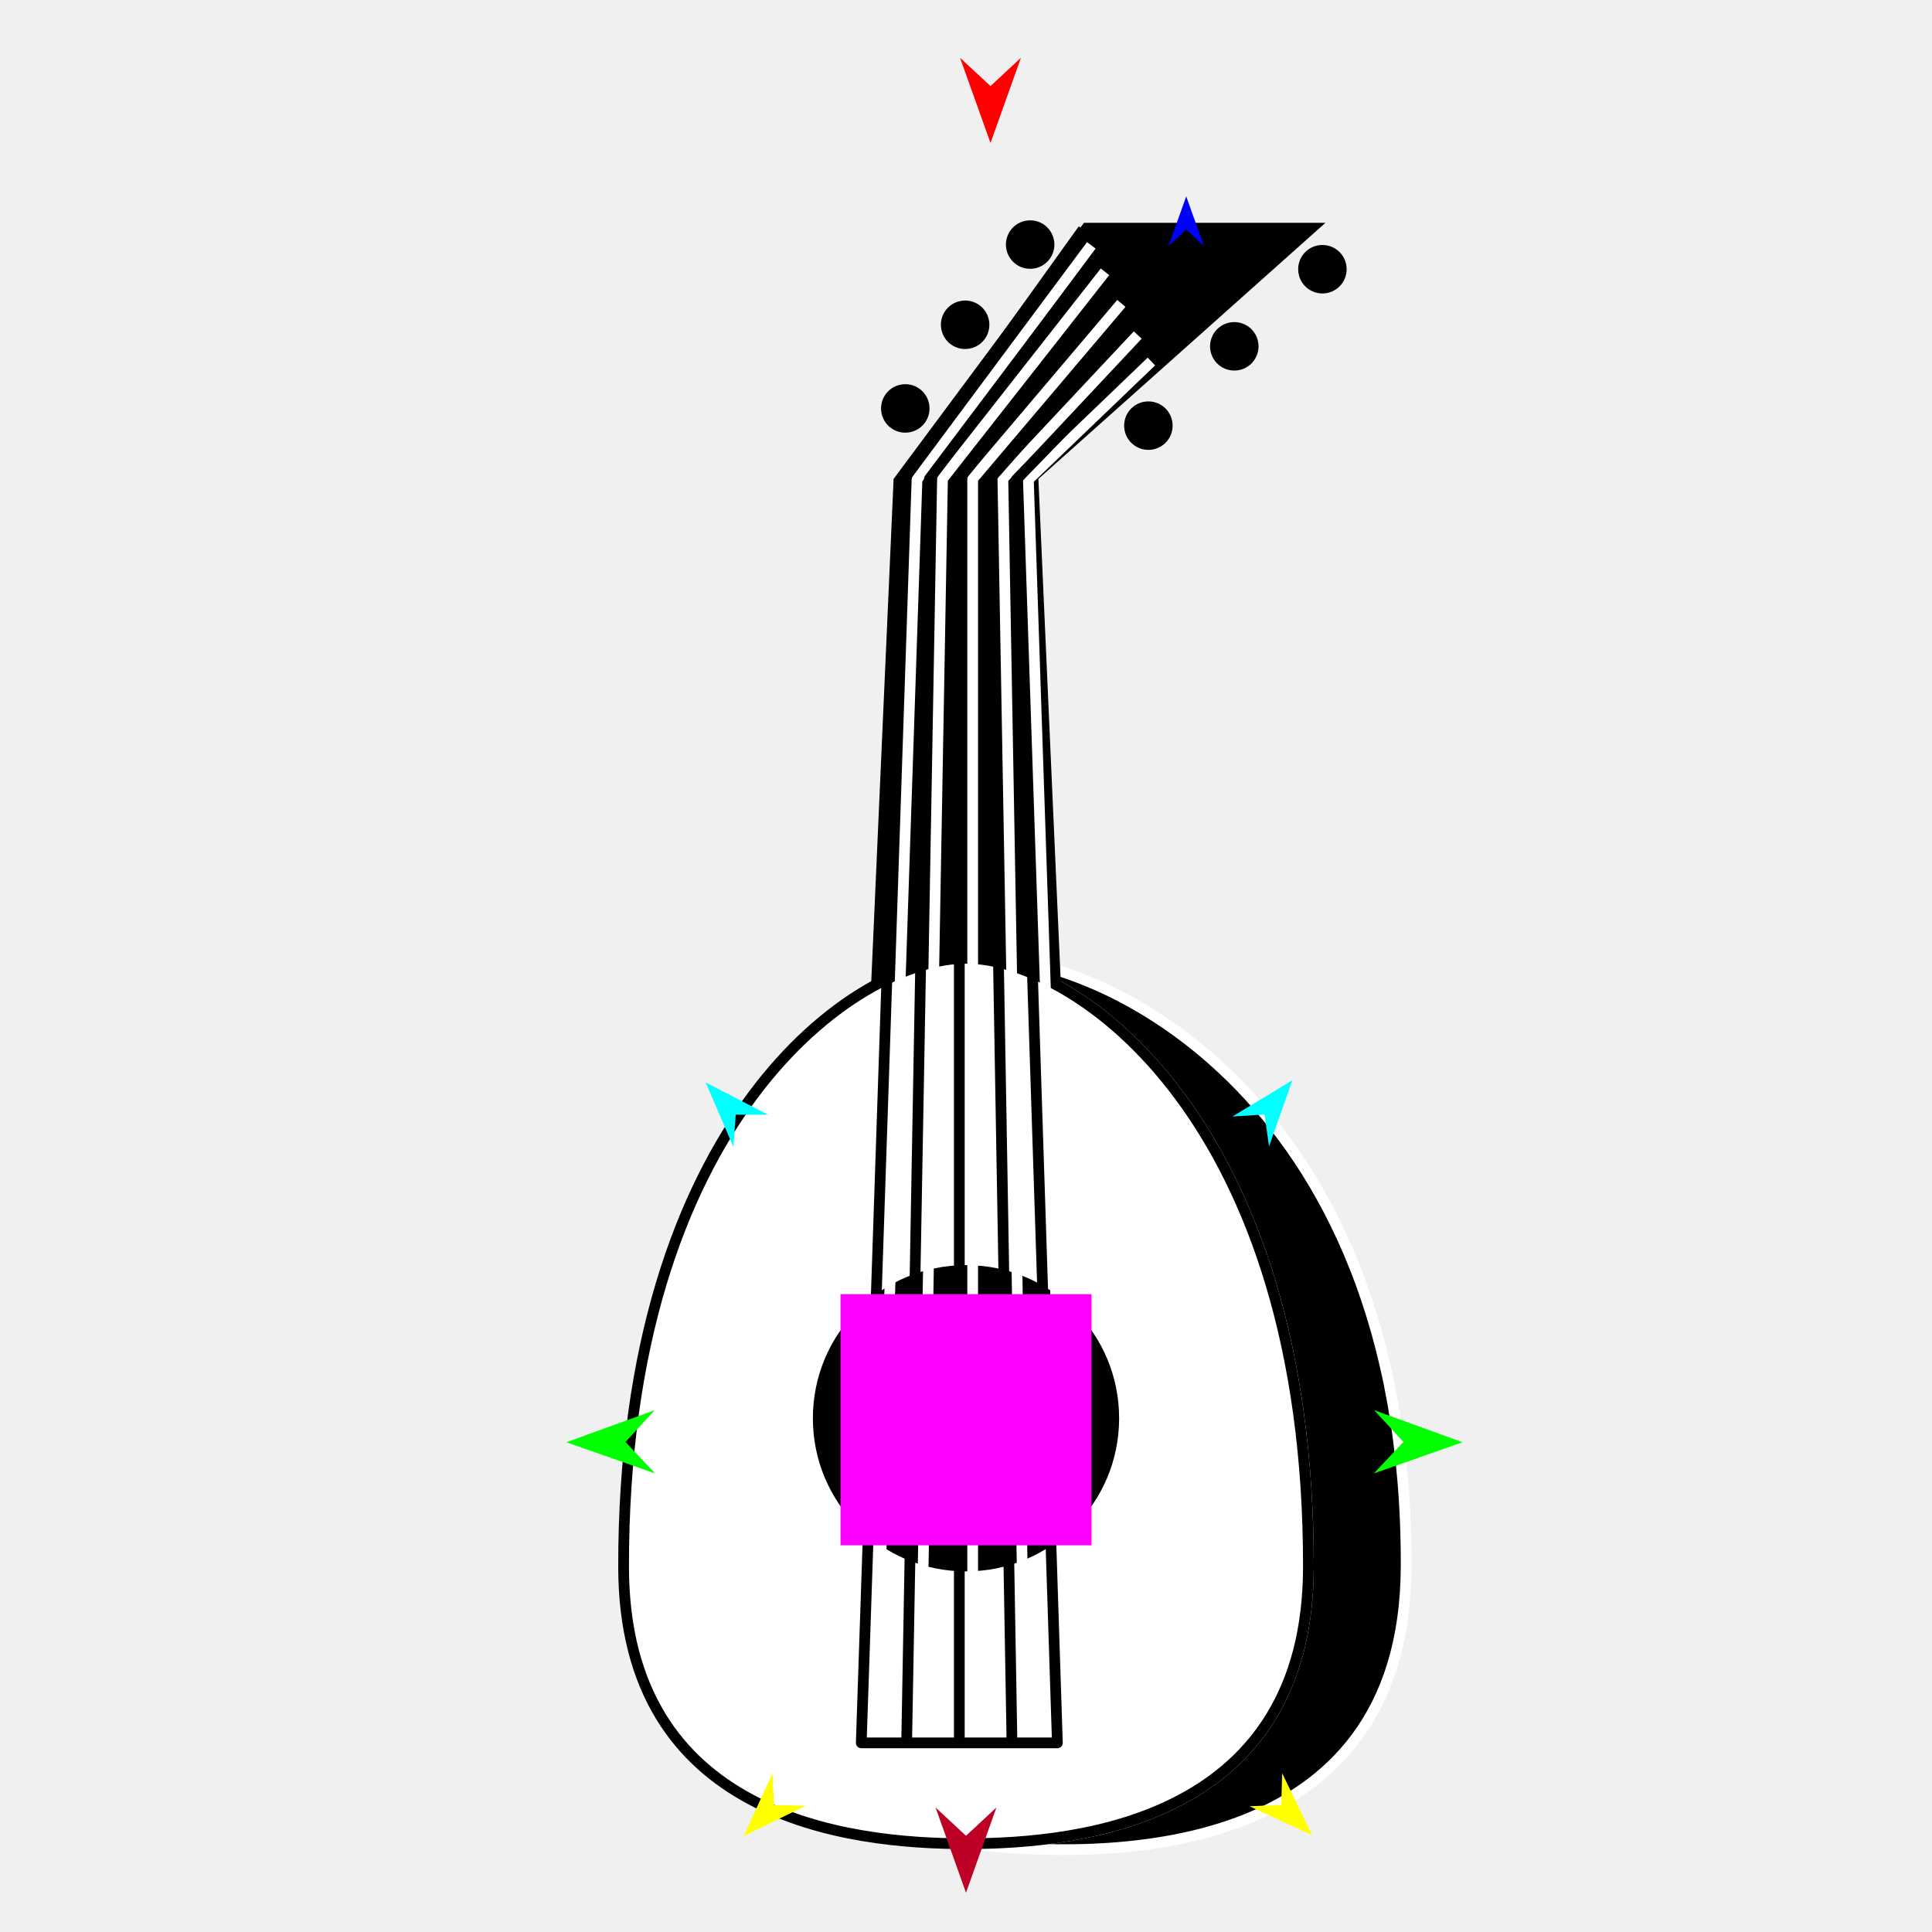
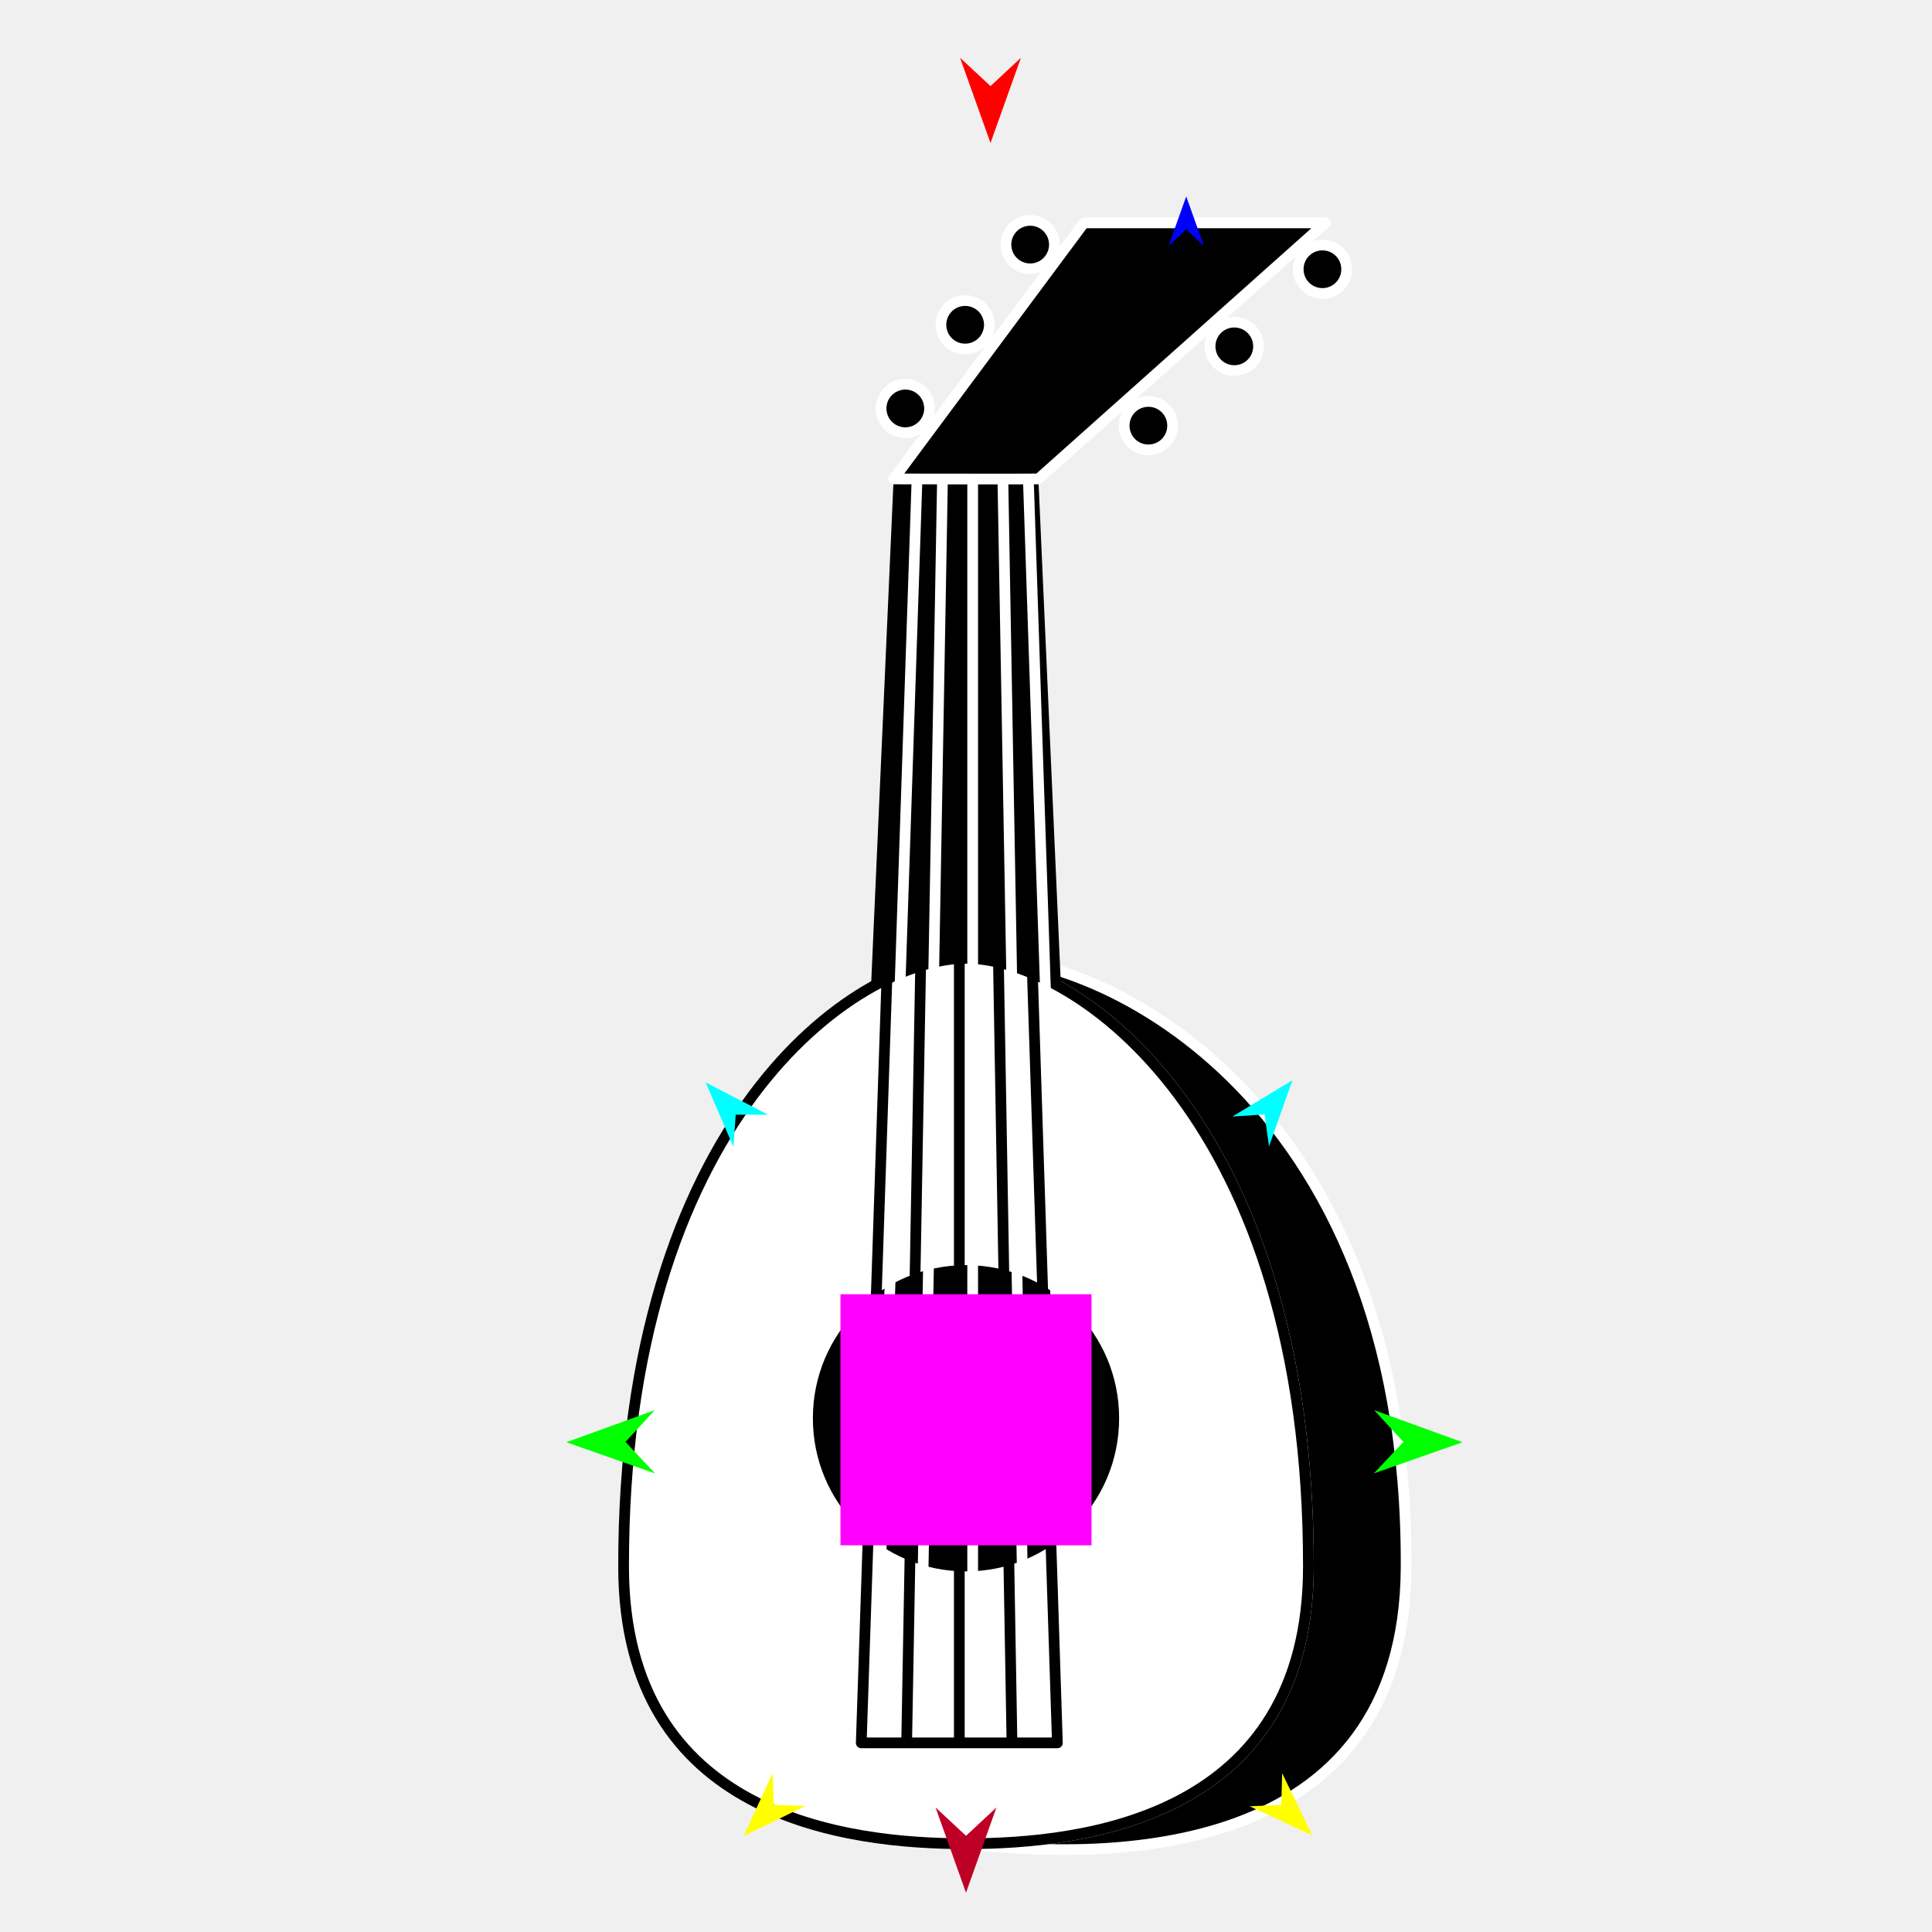
<svg xmlns="http://www.w3.org/2000/svg" version="1.1" id="Frame_0" width="720px" height="720px">
  <g id="lute">
    <g id="lute">
      <path fill="#000000" fill-rule="evenodd" stroke="#ffffff" stroke-width="4" stroke-linejoin="round" d="M 524.022 583.983 C 523.567 694.273 411.765 693.251 360.000 687.093 C 404.143 687.093 487.489 677.377 487.604 583.983 C 487.810 417.809 401.543 357.141 360.000 357.141 C 404.393 352.075 524.759 405.258 524.022 583.983 Z" />
      <path fill="#000000" fill-rule="evenodd" stroke="none" d="M 403.950 83.044 C 403.959 83.044 493.931 83.044 493.940 83.044 C 493.930 83.054 386.990 178.466 386.980 178.476 C 386.981 178.497 396.545 393.666 396.546 393.687 C 396.539 393.687 323.461 393.687 323.454 393.687 C 323.455 393.666 333.019 178.497 333.020 178.476 C 333.027 178.466 403.943 83.054 403.950 83.044 Z" />
      <path fill="none" stroke="#ffffff" stroke-width="1" stroke-linecap="butt" stroke-linejoin="round" d="M 360.000 357.141 C 401.543 357.141 487.810 417.809 487.604 583.983 " />
      <path fill="none" stroke="#ffffff" stroke-width="1" stroke-linecap="butt" stroke-linejoin="round" d="M 487.604 583.983 C 487.489 677.377 404.143 687.093 360.000 687.093 " />
      <path fill="#ffffff" fill-rule="evenodd" stroke="#000000" stroke-width="4" stroke-linejoin="round" d="M 360.000 357.141 C 401.543 357.141 487.810 417.809 487.604 583.983 C 487.489 677.377 404.143 687.093 360.000 687.093 C 315.857 687.093 232.511 677.377 232.395 583.983 C 232.190 417.809 318.457 357.141 360.000 357.141 Z" />
      <path fill="#000000" fill-rule="evenodd" stroke="none" d="M 360.000 471.480 C 391.585 471.480 417.065 496.959 417.065 528.544 C 417.065 560.129 391.585 585.609 360.000 585.609 C 328.415 585.609 302.935 560.129 302.935 528.544 C 302.935 496.959 328.415 471.480 360.000 471.480 Z" />
      <path fill="none" stroke="#ffffff" stroke-width="4" stroke-linejoin="round" d="M 417.899 113.072 C 399.429 134.866 362.495 178.447 362.490 178.454 C 362.490 178.501 362.490 492.492 362.490 649.511 M 411.801 101.290 C 391.613 127.011 351.244 178.446 351.238 178.454 C 351.237 178.501 345.655 492.492 342.864 649.511 M 423.996 124.854 C 407.245 142.721 373.747 178.448 373.741 178.454 C 373.742 178.501 379.324 492.492 382.115 649.511 M 429.098 134.731 C 413.812 149.393 383.243 178.712 383.238 178.716 C 383.240 178.763 399.034 649.464 399.036 649.511 C 399.028 649.511 325.951 649.511 325.943 649.511 C 325.945 649.469 341.739 178.767 341.741 178.720 C 341.747 178.711 385.041 120.529 406.691 91.434 " />
      <path fill="none" stroke="#000000" stroke-width="4" stroke-linejoin="round" d="M 414.846 107.173 C 395.734 130.933 357.516 178.446 357.510 178.454 C 357.510 178.501 357.510 492.492 357.510 649.511 M 408.821 95.532 C 388.001 123.173 346.367 178.445 346.361 178.454 C 346.360 178.501 340.710 492.492 337.885 649.511 M 421.089 119.236 C 403.715 138.975 368.973 178.448 368.968 178.454 C 368.968 178.501 374.413 492.492 377.136 649.511 M 426.409 129.535 C 410.530 145.929 378.777 178.711 378.772 178.716 C 378.773 178.763 394.055 649.469 394.057 649.511 C 394.049 649.511 320.972 649.511 320.964 649.511 C 320.966 649.469 336.760 178.767 336.762 178.720 C 336.768 178.710 381.346 116.597 403.638 85.535 " />
      <path fill="#000000" fill-rule="evenodd" stroke="none" d="M 427.966 149.591 C 432.965 149.591 436.997 153.624 436.997 158.622 C 436.997 163.621 432.965 167.653 427.966 167.653 C 422.967 167.653 418.935 163.621 418.935 158.622 C 418.935 153.624 422.967 149.591 427.966 149.591 Z" />
      <path fill="#000000" fill-rule="evenodd" stroke="none" d="M 459.985 120.035 C 464.984 120.035 469.016 124.067 469.016 129.066 C 469.016 134.064 464.984 138.097 459.985 138.097 C 454.987 138.097 450.954 134.064 450.954 129.066 C 450.954 124.067 454.987 120.035 459.985 120.035 Z" />
      <path fill="#000000" fill-rule="evenodd" stroke="none" d="M 492.826 91.300 C 497.824 91.300 501.857 95.332 501.857 100.331 C 501.857 105.329 497.824 109.362 492.826 109.362 C 487.827 109.362 483.794 105.329 483.794 100.331 C 483.794 95.332 487.827 91.300 492.826 91.300 Z" />
      <path fill="#000000" fill-rule="evenodd" stroke="none" d="M 335.630 143.348 C 340.534 142.381 345.271 145.556 346.238 150.460 C 347.206 155.365 344.030 160.101 339.126 161.069 C 334.222 162.036 329.485 158.861 328.517 153.956 C 327.550 149.052 330.726 144.316 335.630 143.348 Z" />
      <path fill="#000000" fill-rule="evenodd" stroke="none" d="M 357.931 112.170 C 362.835 111.202 367.572 114.378 368.539 119.282 C 369.507 124.186 366.331 128.923 361.427 129.891 C 356.523 130.858 351.786 127.682 350.819 122.778 C 349.852 117.874 353.027 113.138 357.931 112.170 Z" />
      <path fill="#000000" fill-rule="evenodd" stroke="none" d="M 382.161 82.285 C 387.066 81.317 391.802 84.493 392.770 89.397 C 393.737 94.301 390.561 99.038 385.657 100.005 C 380.753 100.973 376.017 97.797 375.049 92.893 C 374.082 87.989 377.257 83.252 382.161 82.285 Z" />
+       <path fill="#000000" fill-rule="evenodd" stroke="#ffffff" stroke-width="4" stroke-linejoin="round" d="M 375.054 92.903 C 374.087 87.999 377.262 83.262 382.167 82.294 C 387.071 81.327 391.807 84.503 392.775 89.407 C 393.742 94.311 390.567 99.048 385.663 100.015 C 380.758 100.983 376.022 97.807 375.054 92.903 M 350.824 122.788 C 349.857 117.884 353.032 113.147 357.936 112.180 C 362.840 111.212 367.577 114.388 368.544 119.292 C 369.512 124.196 366.336 128.933 361.432 129.900 C 356.528 130.868 351.792 127.692 350.824 122.788 M 328.523 153.966 C 327.555 149.062 330.731 144.325 335.635 143.358 C 340.539 142.391 345.276 145.566 346.243 150.470 C 347.211 155.374 344.035 160.111 339.131 161.078 C 334.227 162.046 329.490 158.870 328.523 153.966 M 483.800 100.340 C 483.800 95.342 487.832 91.309 492.831 91.309 C 497.829 91.309 501.862 95.342 501.862 100.340 C 501.862 105.339 497.829 109.371 492.831 109.371 C 487.832 109.371 483.800 105.339 483.800 100.340 M 450.959 129.075 C 450.959 124.077 454.992 120.044 459.990 120.044 C 464.989 120.044 469.021 124.077 469.021 129.075 C 469.021 134.074 464.989 138.107 459.990 138.107 C 454.992 138.107 450.959 134.074 450.959 129.075 M 418.940 158.632 C 418.940 153.633 422.972 149.601 427.971 149.601 C 432.970 149.601 437.002 153.633 437.002 158.632 C 437.002 163.631 432.970 167.663 427.971 167.663 C 422.972 167.663 418.940 163.631 418.940 158.632 M 333.025 178.486 C 333.026 178.486 384.249 178.566 386.985 178.486 C 386.995 178.476 493.935 83.064 493.945 83.054 C 493.936 83.054 403.964 83.054 403.955 83.054 C 403.948 83.064 333.033 178.476 333.025 178.486 Z" />
    </g>
    <g id="specs_2">
      <path fill="#ff00ff" fill-rule="evenodd" stroke="none" d="M 313.227 575.879 C 313.236 575.879 406.764 575.879 406.773 575.879 C 406.773 575.869 406.773 482.341 406.773 482.332 C 406.764 482.332 313.236 482.332 313.227 482.332 C 313.227 482.341 313.227 575.869 313.227 575.879 Z" />
      <path fill="#ff0000" fill-rule="evenodd" stroke="none" d="M 369.130 53.295 C 369.131 53.292 380.474 21.531 380.475 21.528 C 380.474 21.529 369.131 32.083 369.130 32.084 C 369.129 32.083 357.786 21.529 357.784 21.528 C 357.786 21.531 369.129 53.292 369.130 53.295 Z" />
      <path fill="#0000ff" fill-rule="evenodd" stroke="none" d="M 442.072 73.190 C 442.072 73.192 448.661 91.642 448.662 91.643 C 448.661 91.643 442.072 85.512 442.072 85.512 C 442.071 85.512 435.482 91.643 435.481 91.643 C 435.482 91.642 442.071 73.192 442.072 73.190 Z" />
      <path fill="#00ff00" fill-rule="evenodd" stroke="none" d="M 211.067 537.481 C 211.071 537.480 243.993 525.534 243.996 525.532 C 243.995 525.534 233.095 537.369 233.094 537.370 C 233.095 537.371 244.114 549.094 244.115 549.096 C 244.112 549.094 211.071 537.482 211.067 537.481 Z" />
      <path fill="#ffff00" fill-rule="evenodd" stroke="none" d="M 277.155 684.242 C 277.156 684.240 287.881 660.888 287.883 660.886 C 287.883 660.887 288.447 672.679 288.447 672.680 C 288.448 672.680 300.250 672.966 300.251 672.966 C 300.248 672.967 277.158 684.241 277.155 684.242 Z" />
      <path fill="#ffff00" fill-rule="evenodd" stroke="none" d="M 489.018 683.956 C 489.017 683.954 477.826 660.821 477.825 660.819 C 477.825 660.820 477.497 672.622 477.497 672.623 C 477.496 672.623 465.702 673.146 465.700 673.146 C 465.703 673.147 489.016 683.955 489.018 683.956 Z" />
      <path fill="#00ff00" fill-rule="evenodd" stroke="none" d="M 545.044 537.481 C 545.041 537.480 512.118 525.534 512.115 525.532 C 512.116 525.534 523.016 537.369 523.017 537.370 C 523.016 537.371 511.998 549.094 511.996 549.096 C 512.000 549.094 545.041 537.482 545.044 537.481 Z" />
      <path fill="#00ffff" fill-rule="evenodd" stroke="none" d="M 481.658 402.562 C 481.657 402.564 472.925 427.218 472.924 427.221 C 472.924 427.219 471.271 415.318 471.271 415.317 C 471.270 415.317 459.281 416.109 459.279 416.109 C 459.282 416.108 481.656 402.563 481.658 402.562 Z" />
      <path fill="#00ffff" fill-rule="evenodd" stroke="none" d="M 262.964 403.379 C 262.965 403.381 273.320 427.398 273.321 427.401 C 273.322 427.400 274.178 415.414 274.178 415.413 C 274.179 415.413 286.194 415.404 286.195 415.404 C 286.193 415.403 262.966 403.380 262.964 403.379 Z" />
      <path fill="#be0027" fill-rule="evenodd" stroke="none" d="M 360.000 705.360 C 360.001 705.357 371.344 673.596 371.345 673.593 C 371.344 673.594 360.001 684.148 360.000 684.149 C 359.999 684.148 348.656 673.594 348.655 673.593 C 348.656 673.596 359.999 705.357 360.000 705.360 Z" />
    </g>
  </g>
</svg>
